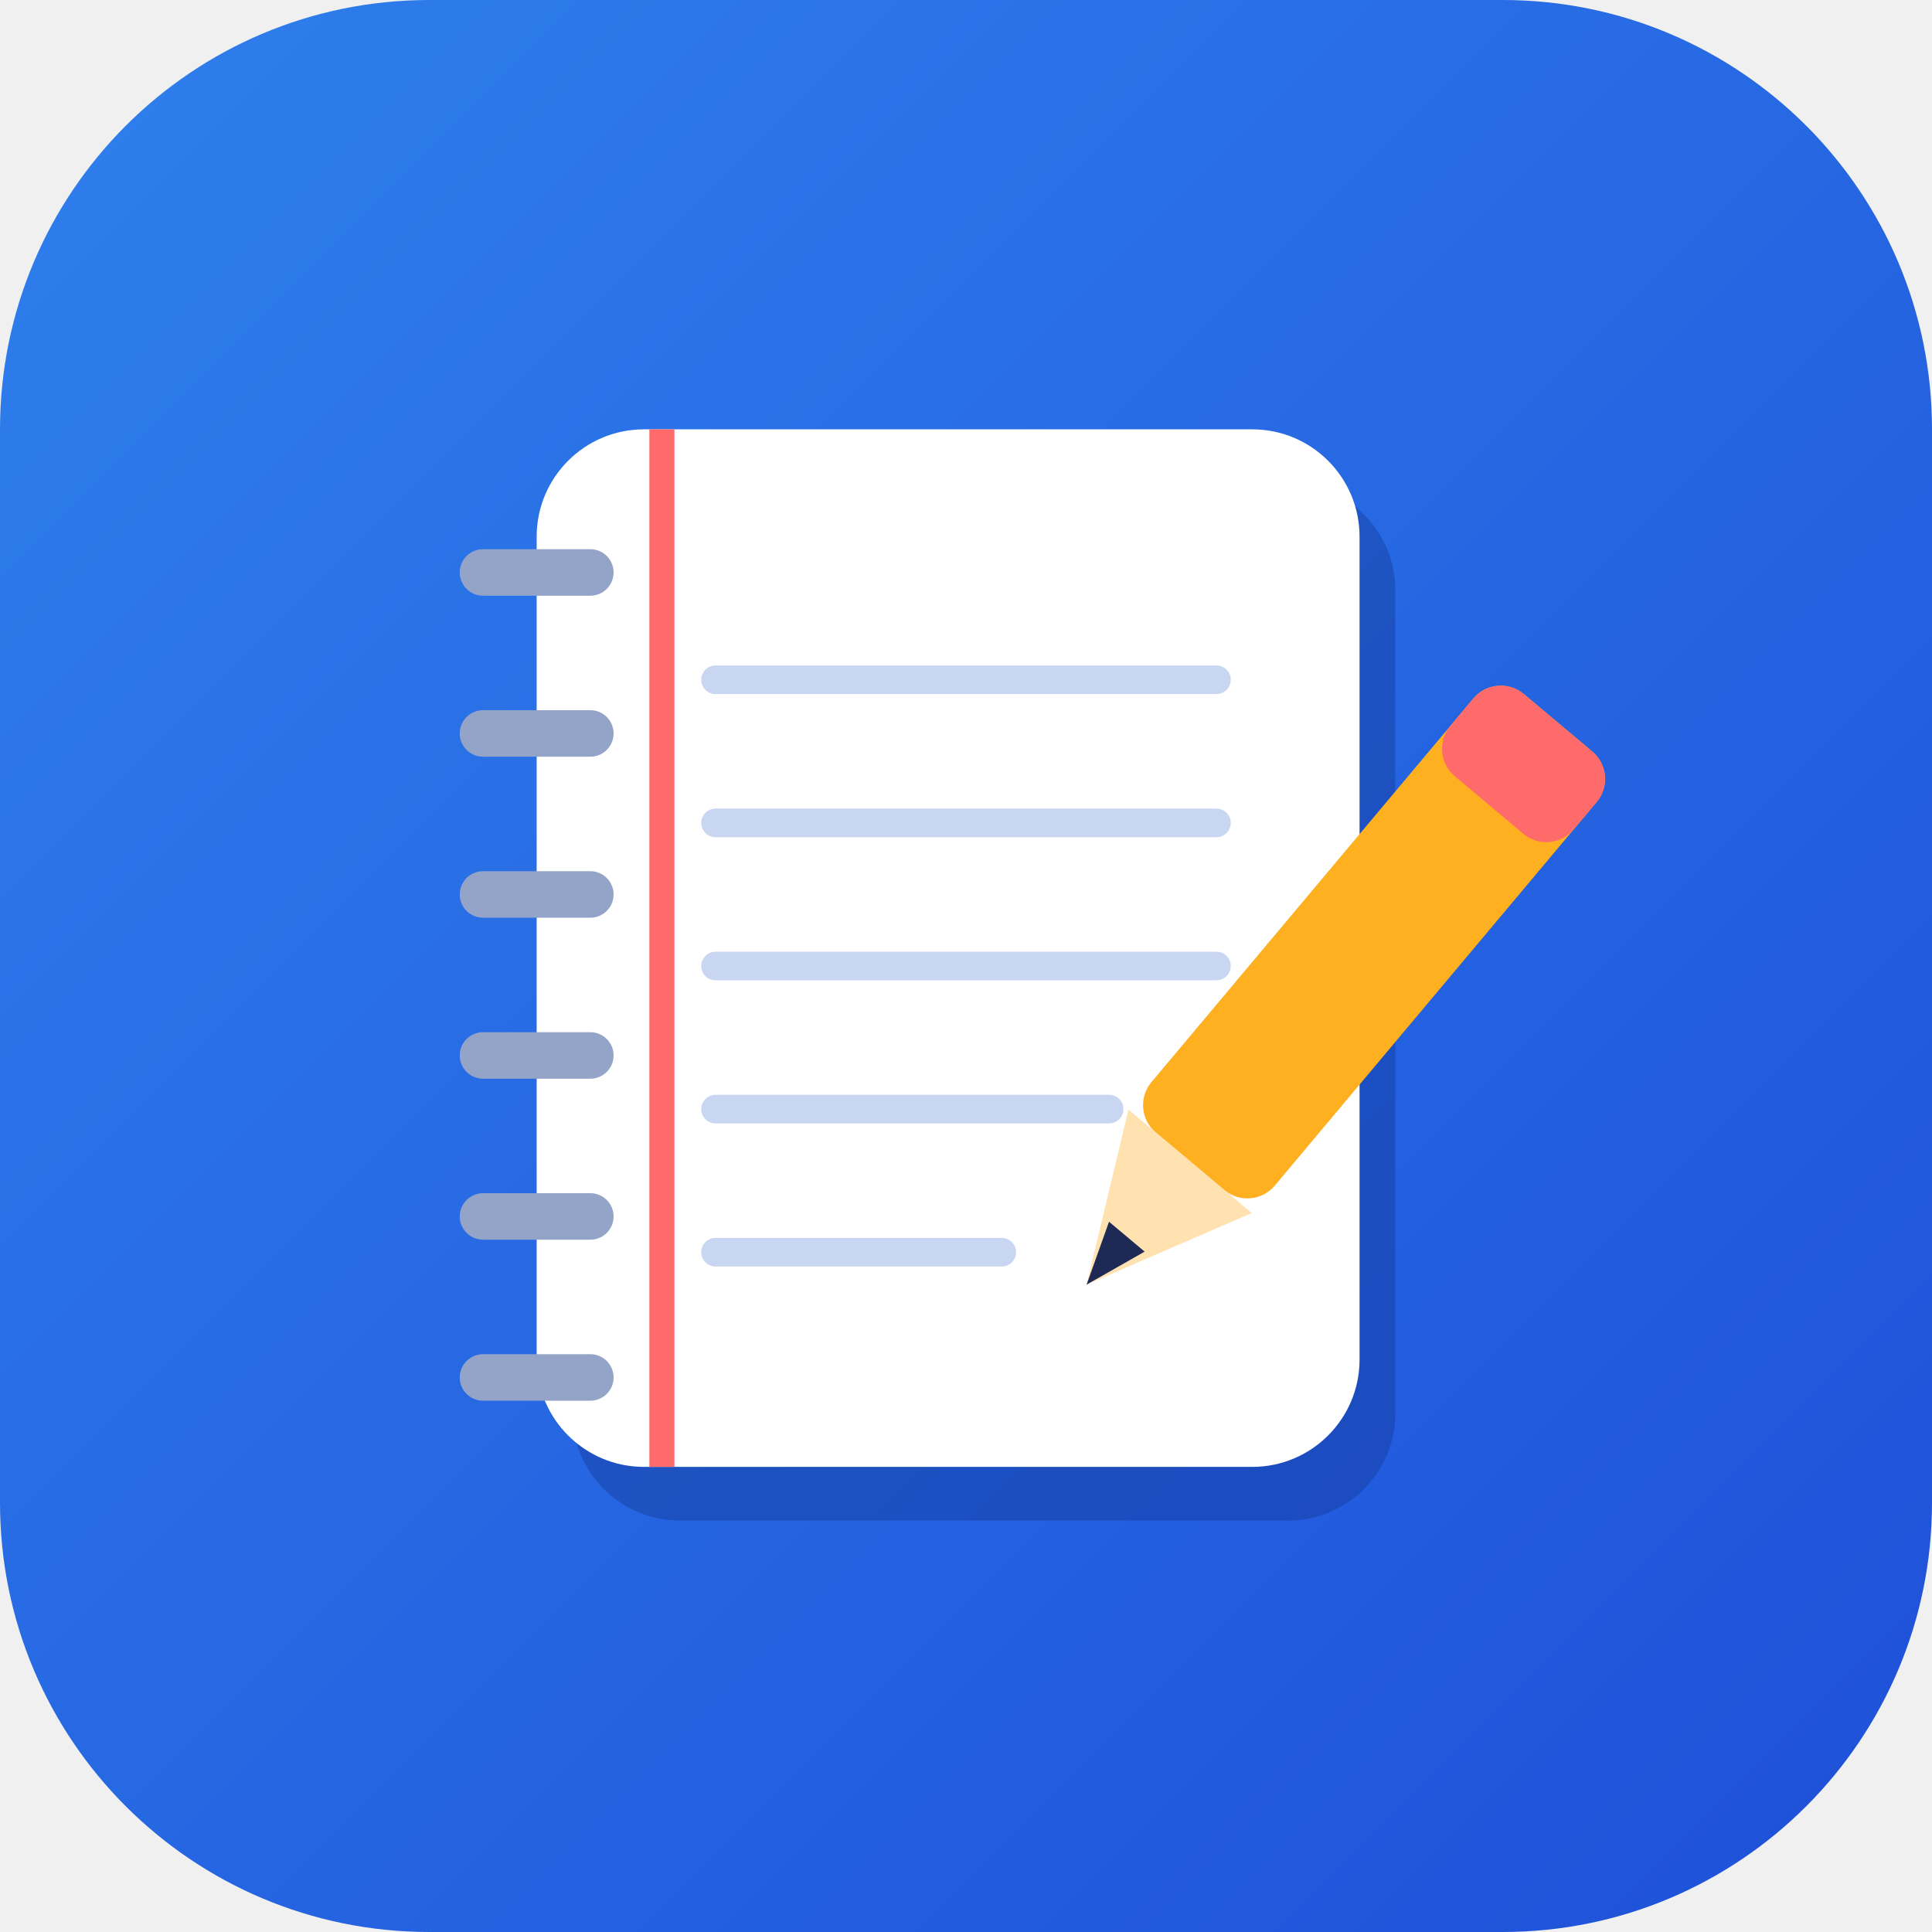
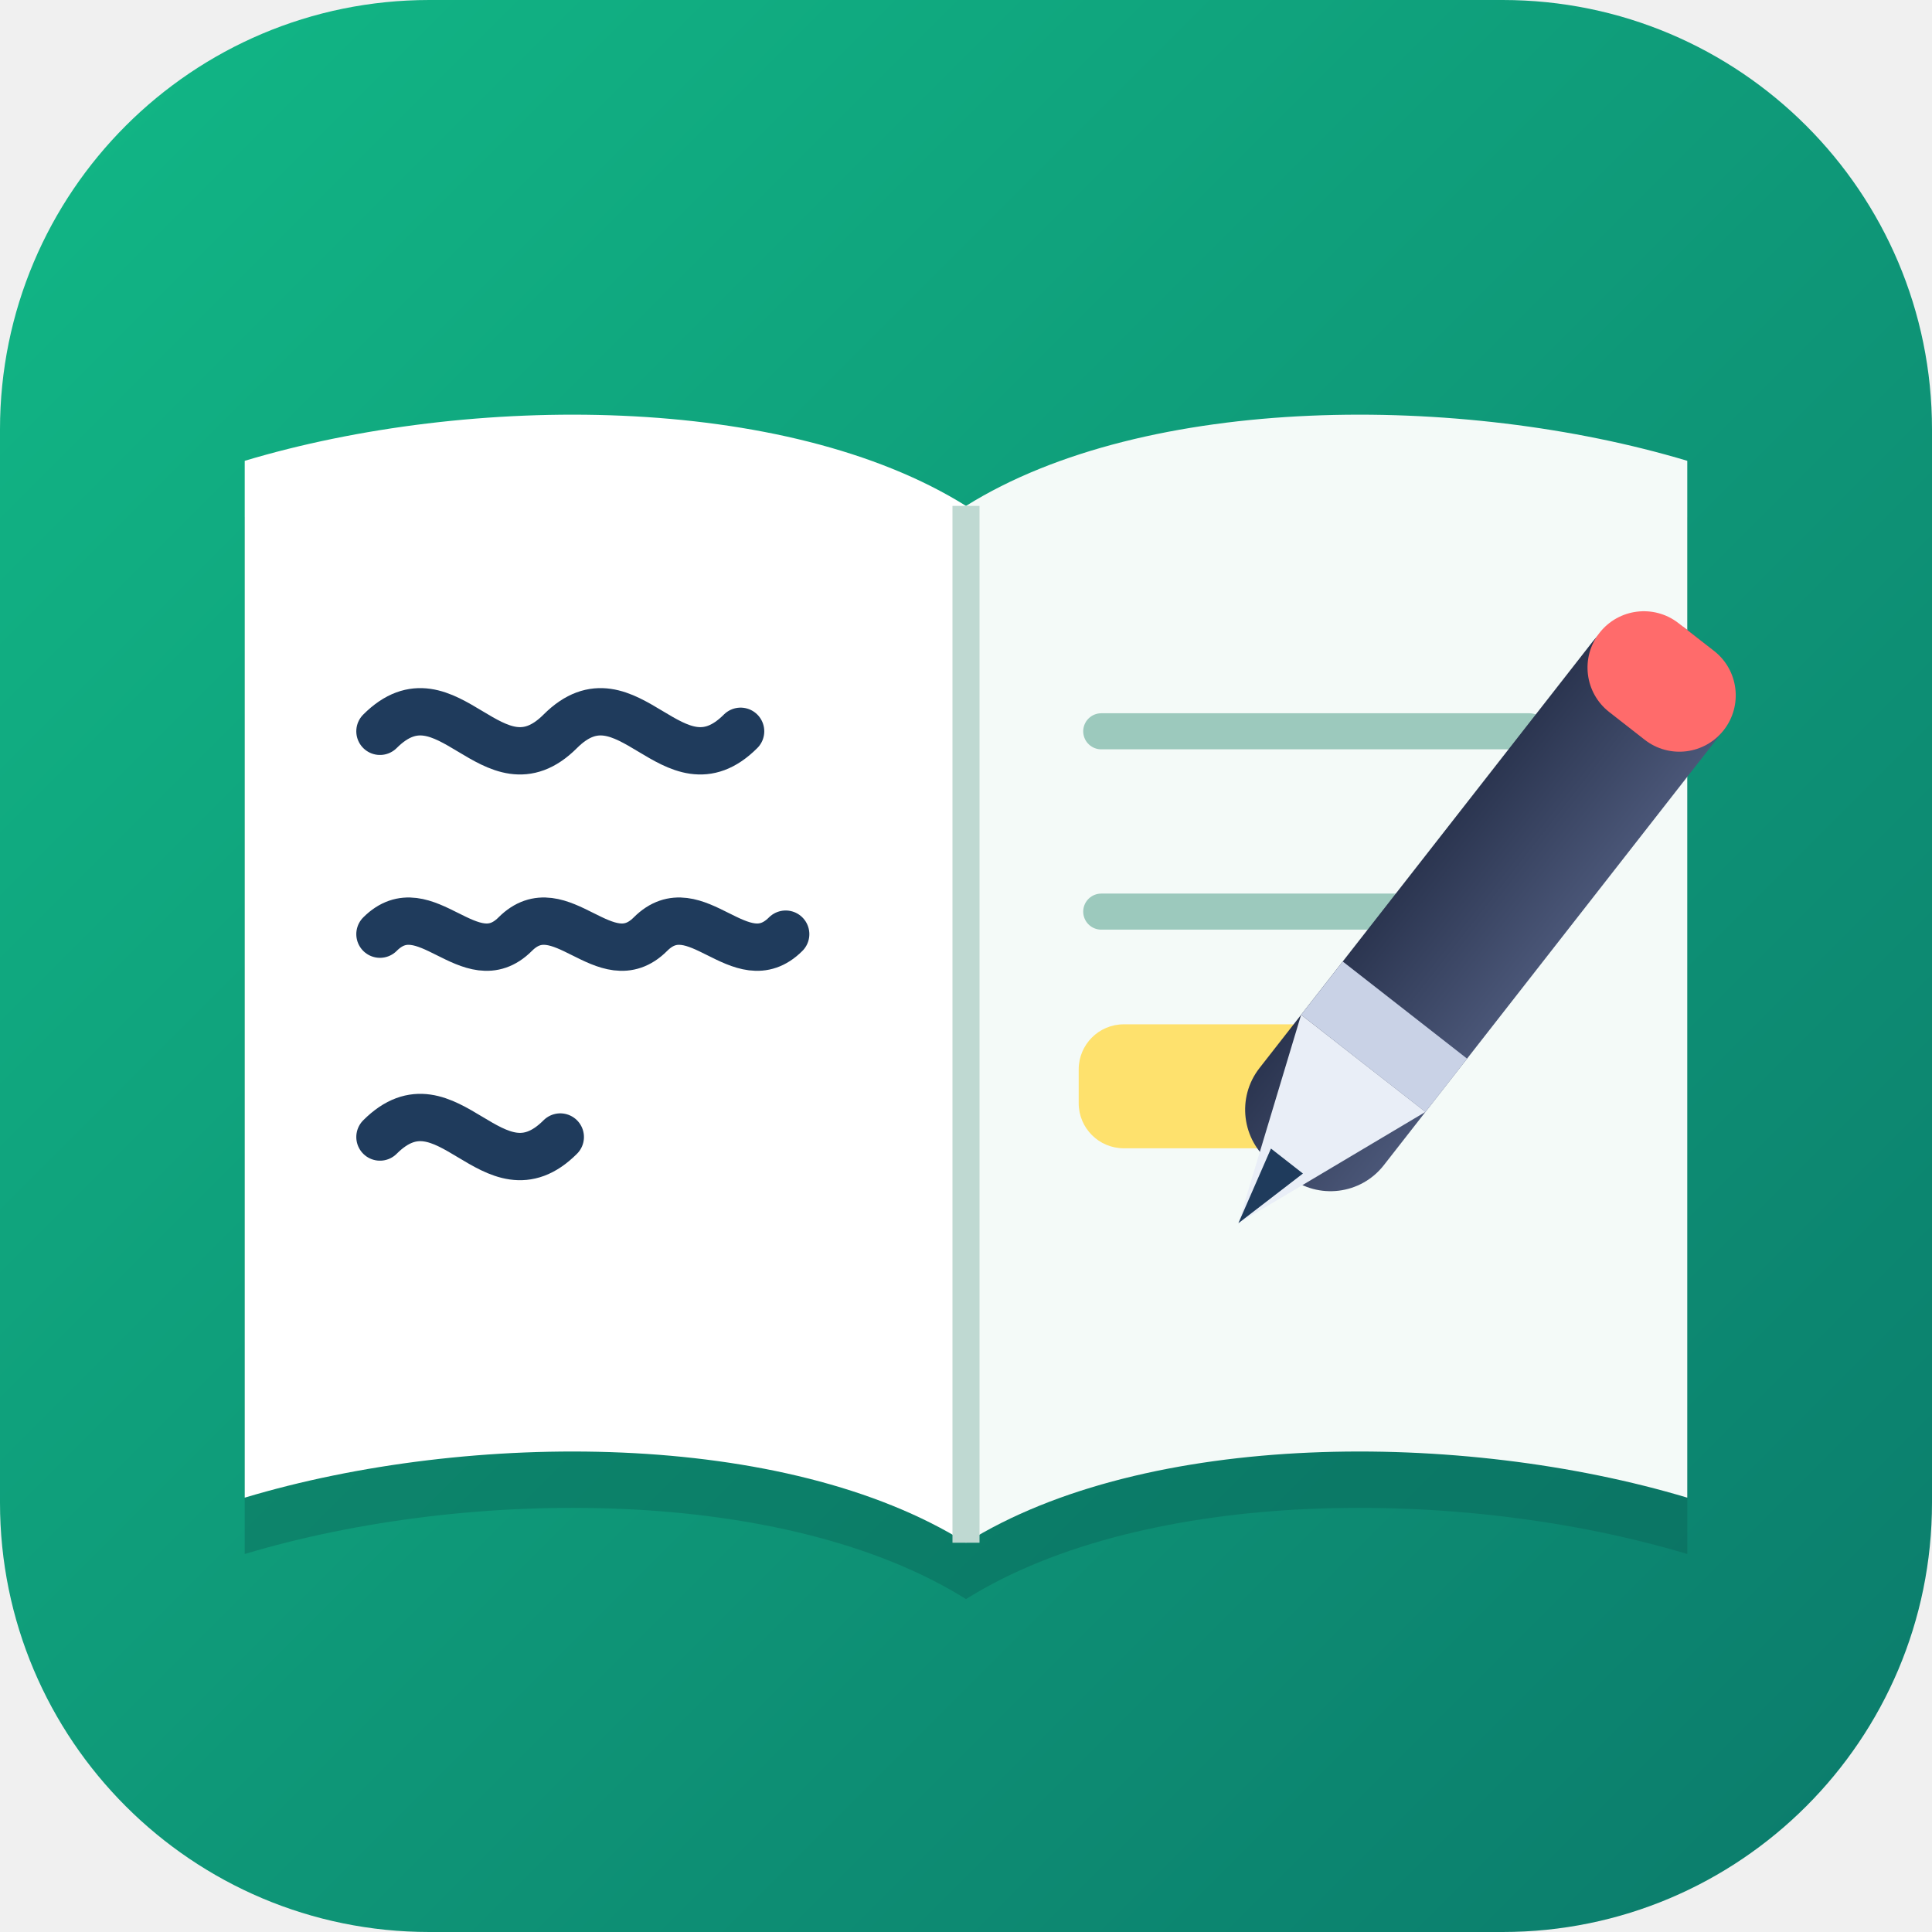
<svg xmlns="http://www.w3.org/2000/svg" viewBox="0 0 108 108" width="512" height="512">
  <defs>
    <linearGradient id="bg" x1="0" y1="0" x2="1" y2="1">
-       <stop offset="0" stop-color="#2F80ED" />
-       <stop offset="1" stop-color="#1E4FD8" />
+       <stop offset="0" stop-color="#12B886" />
+       <stop offset="1" stop-color="#0B7A6B" />
+     </linearGradient>
+     <linearGradient id="pen" x1="0" y1="0" x2="1" y2="0">
+       <stop offset="0" stop-color="#2B3550" />
+       <stop offset="1" stop-color="#4A5677" />
    </linearGradient>
  </defs>
  <rect width="108" height="108" rx="24" fill="url(#bg)" />
-   <rect x="32" y="27" width="46" height="58" rx="6" fill="#0E2E86" opacity=".35" />
-   <rect x="30" y="24" width="46" height="58" rx="6" fill="#FFFFFF" />
-   <g stroke="#C9D6F2" stroke-width="1.6" stroke-linecap="round">
-     <path d="M40,38H68M40,46H68M40,54H68M40,62H62M40,70H56" />
-   </g>
-   <path d="M37,24V82" stroke="#FF6B6B" stroke-width="1.4" />
-   <g fill="none" stroke="#93A4C8" stroke-width="2.6" stroke-linecap="round">
-     <path d="M27,32h6M27,41h6M27,50h6M27,59h6M27,68h6M27,77h6" />
-   </g>
-   <g transform="rotate(40 70 60)">
-     <rect x="66" y="34" width="9" height="32" rx="2" fill="#FFB020" />
-     <rect x="66" y="34" width="9" height="6" rx="2" fill="#FF6B6B" />
-     <path d="M66,66h9l-4.5,9z" fill="#FFE2B0" />
-     <path d="M69.2,71.5h2.6l-1.3,3.5z" fill="#1E2A55" />
+   <g transform="translate(54 56) scale(1.26) translate(-54 -56)">
+     <path d="M54,34C46,29 32,29 22,32V78C32,75 46,75 54,80C62,75 76,75 86,78V32C76,29 62,29 54,34z" fill="#0A5A50" opacity=".35" transform="translate(0 2.5)" />
+     <path d="M54,34C46,29 32,29 22,32V78C32,75 46,75 54,80z" fill="#FFFFFF" />
+     <path d="M54,34C62,29 76,29 86,32V78C76,75 62,75 54,80z" fill="#F4FAF8" />
+     <path d="M54,34V80" stroke="#BFD9D2" stroke-width="1.2" />
+     <g fill="none" stroke="#1F3B5C" stroke-width="2.1" stroke-linecap="round" stroke-linejoin="round">
+       <path d="M28,44c3,-3 5,3 8,0s5,3 8,0" />
+       <path d="M28,53c2,-2 4,2 6,0s4,2 6,0 4,2 6,0" />
+       <path d="M28,62c3,-3 5,3 8,0" />
+     </g>
+     <g stroke="#9CC9BD" stroke-width="1.6" stroke-linecap="round">
+       <path d="M60,44H79M60,52H74" />
+     </g>
+     <rect x="59" y="57" width="15" height="5.5" rx="2" fill="#FFE066" opacity=".95" />
+     <g transform="rotate(38 70 60) translate(-2 4)">
+       <rect x="69" y="30" width="7" height="30" rx="3" fill="url(#pen)" />
+       <rect x="69" y="30" width="7" height="5" rx="2.5" fill="#FF6B6B" />
+       <rect x="69" y="51" width="7" height="3" fill="#C9D2E6" />
+       <path d="M69,54h7l-3.5,9z" fill="#E9EEF7" />
+       <path d="M71.6,59.5h1.8l-0.9,3.5z" fill="#1F3B5C" />
+     </g>
  </g>
</svg>
